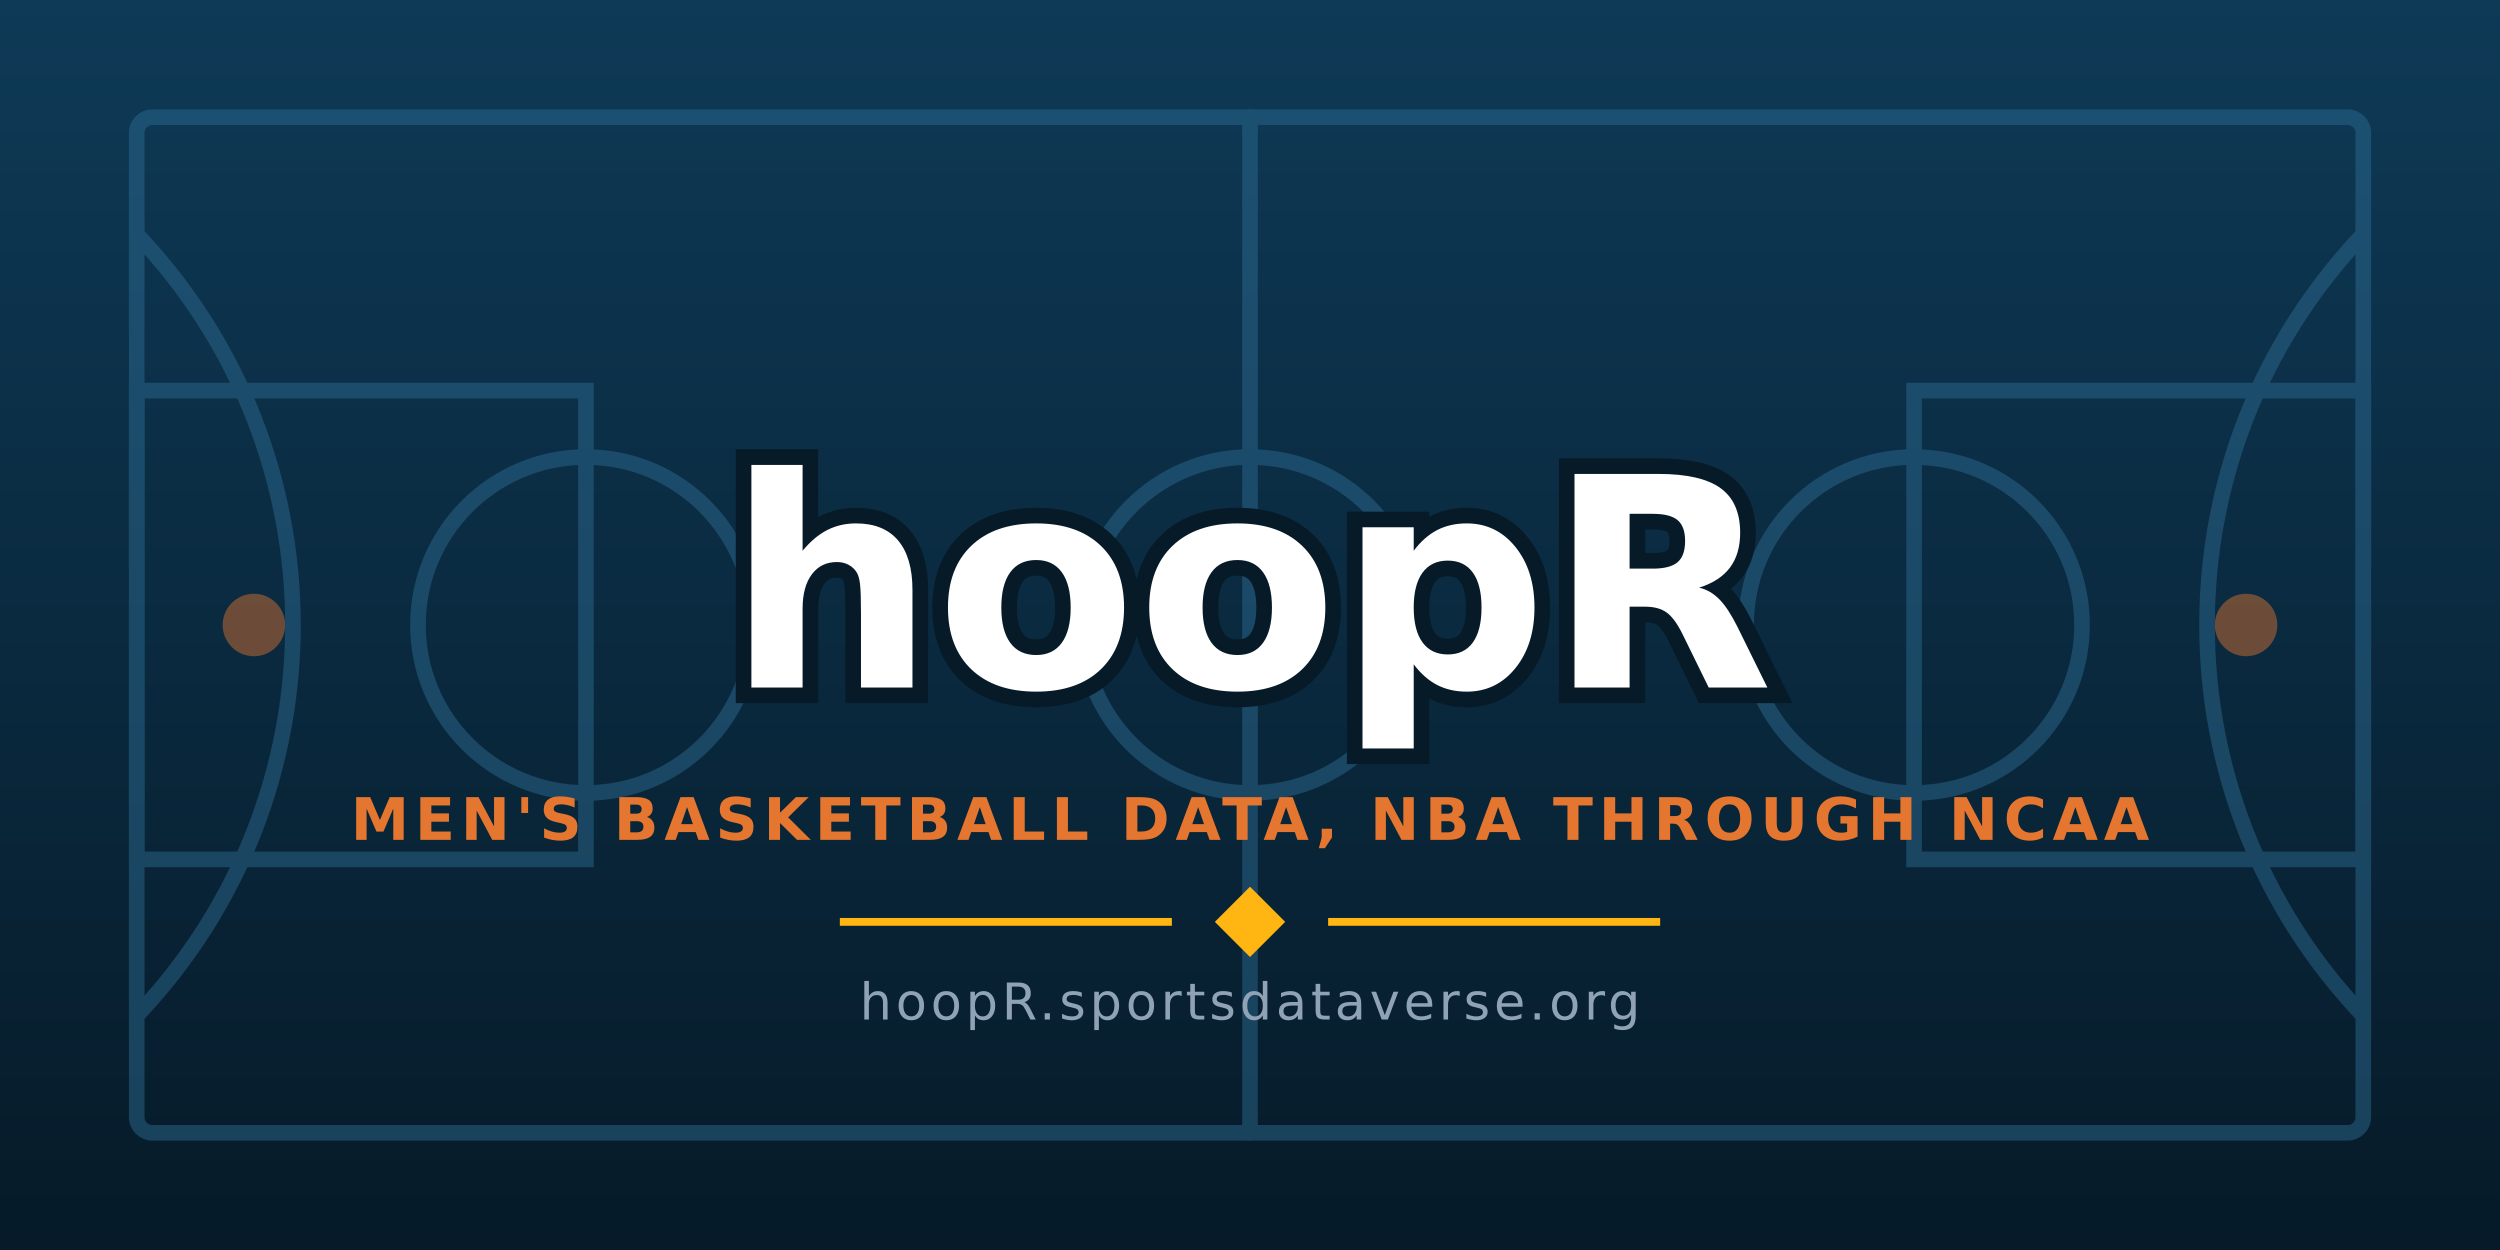
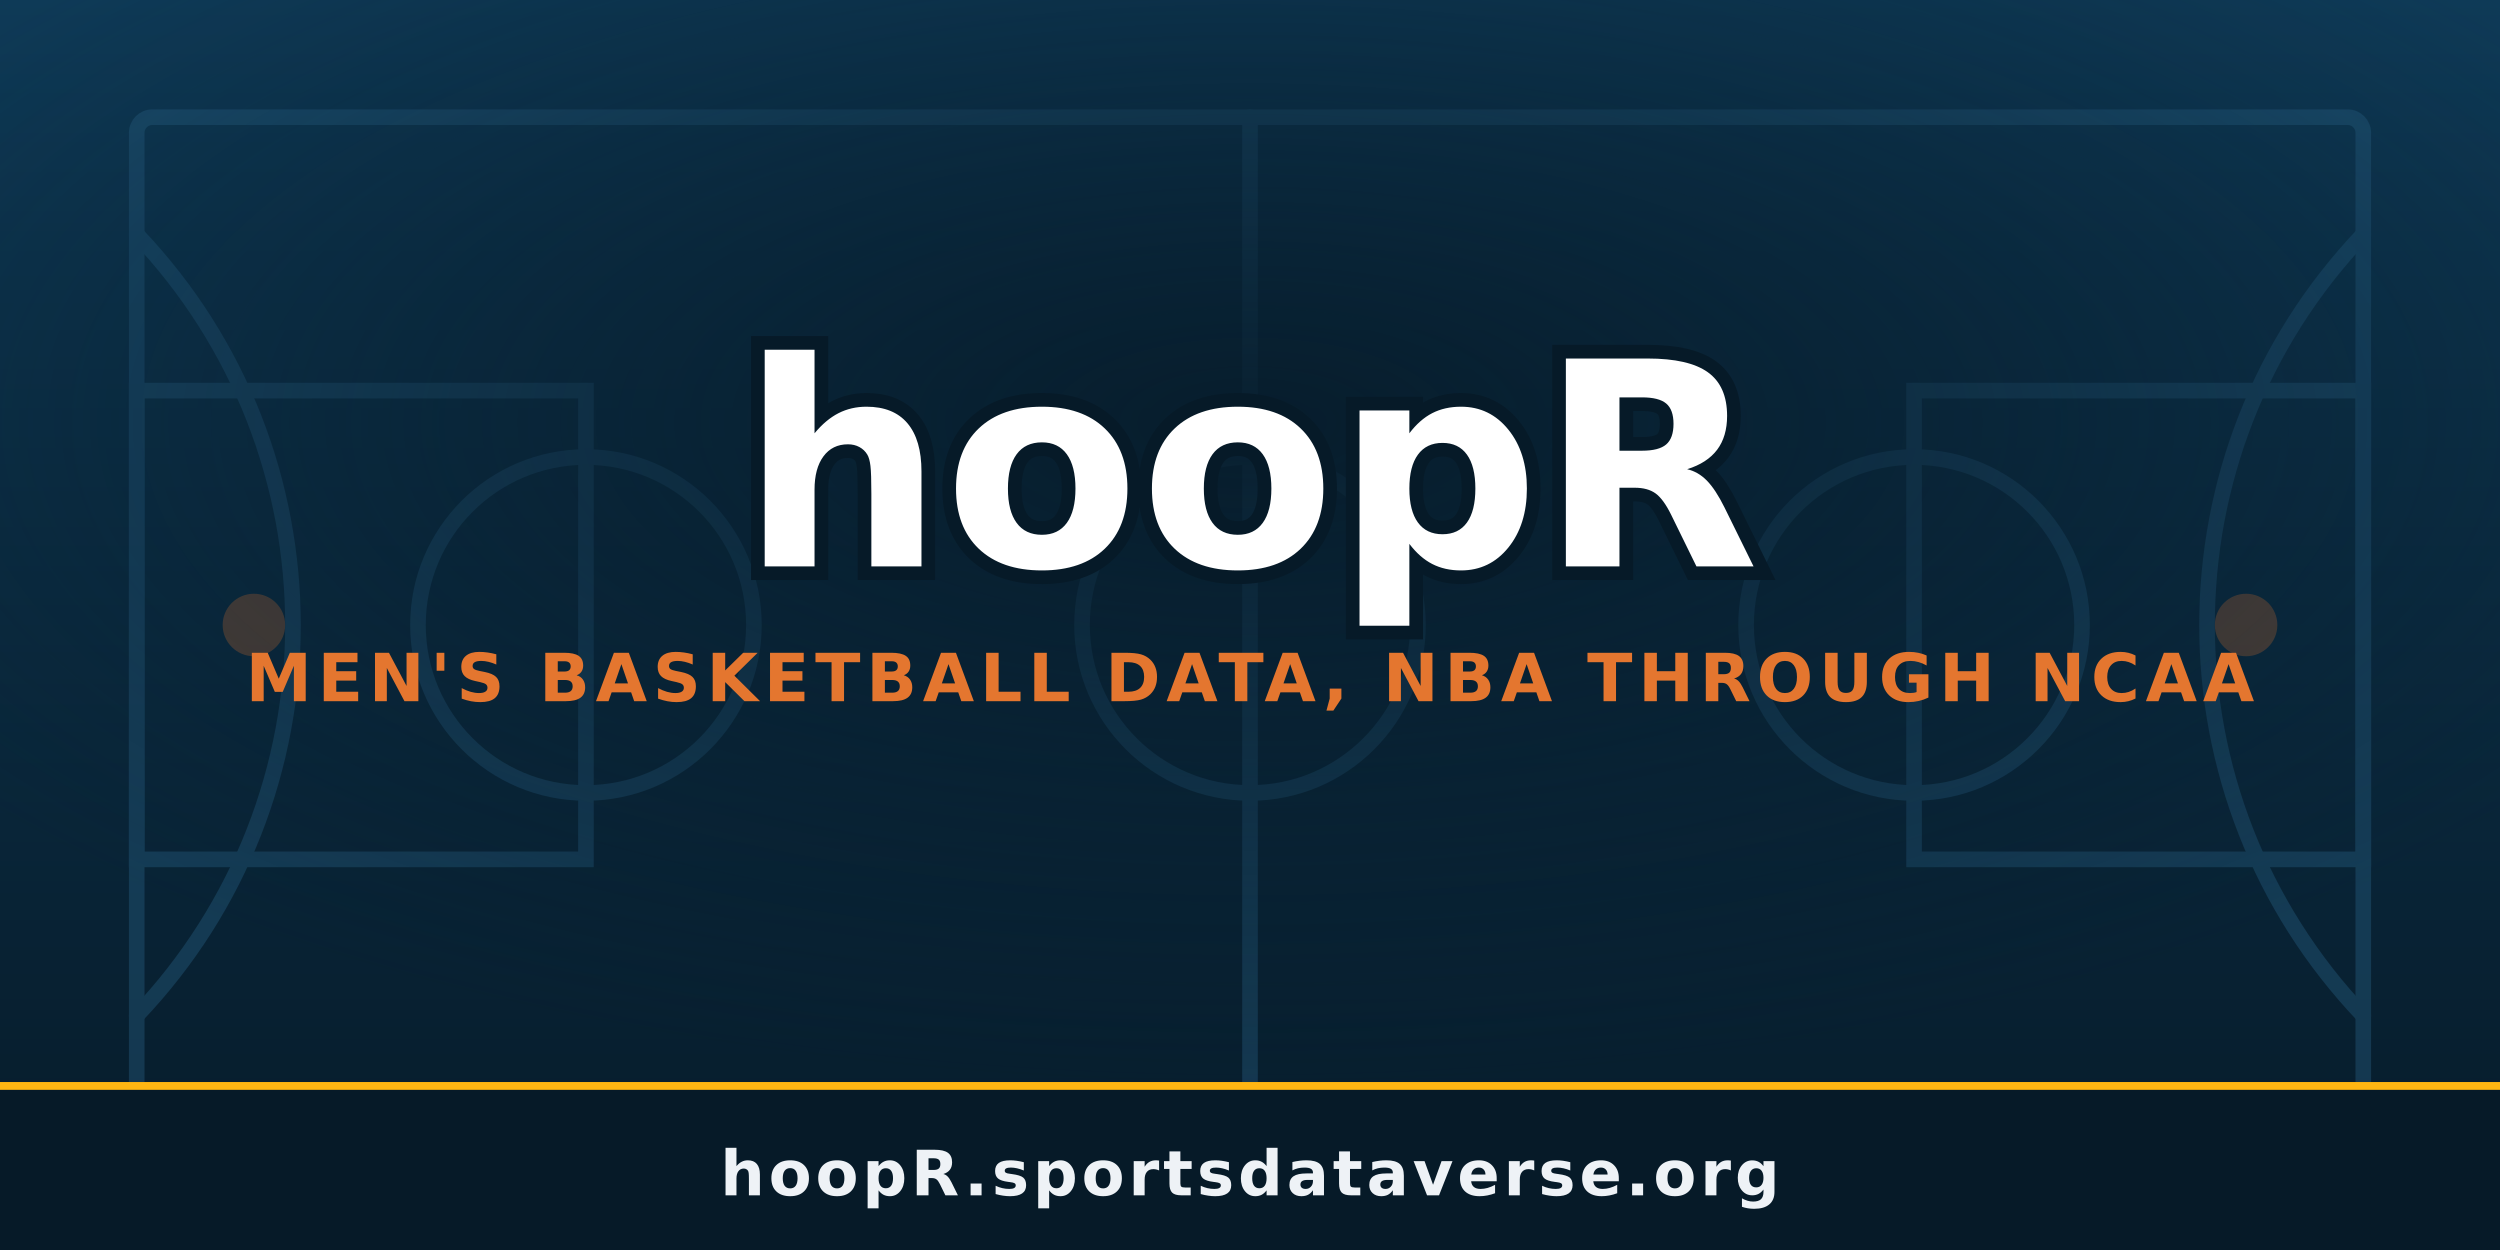
<svg xmlns="http://www.w3.org/2000/svg" width="1280" height="640" viewBox="0 0 1280 640">
  <defs>
    <linearGradient id="field" x1="0" y1="0" x2="0" y2="1">
      <stop offset="0%" stop-color="#0E3A57" />
      <stop offset="100%" stop-color="#061A28" />
    </linearGradient>
+     <radialGradient id="focus" cx="50%" cy="39%" r="62%">
+       <stop offset="0%" stop-color="#061A28" stop-opacity="0.86" />
+       <stop offset="100%" stop-color="#061A28" stop-opacity="0" />
+     </radialGradient>
  </defs>
  <rect width="1280" height="640" fill="url(#field)" />
-   <g opacity="0.45">
+   <g opacity="0.32">
    <g stroke="#2E6E96" stroke-width="8" fill="none" stroke-linecap="round">
      <rect x="70" y="60" width="1140" height="520" rx="8" />
      <path d="M640,60 V580" />
      <circle cx="640" cy="320" r="86" />
      <rect x="70" y="200" width="230" height="240" />
      <circle cx="300" cy="320" r="86" />
      <path d="M70,120 A290,290 0 0 1 70,520" />
      <rect x="980" y="200" width="230" height="240" />
      <circle cx="980" cy="320" r="86" />
      <path d="M1210,120 A290,290 0 0 0 1210,520" />
    </g>
    <g fill="#E4762F">
      <circle cx="130" cy="320" r="16" />
      <circle cx="1150" cy="320" r="16" />
    </g>
  </g>
-   <text x="640" y="352" text-anchor="middle" font-family="'DejaVu Sans','Segoe UI',Verdana,sans-serif" font-size="150" font-weight="700" stroke="#061A28" stroke-width="16" paint-order="stroke">
+   <rect width="1280" height="554" fill="url(#focus)" />
+   <text x="640" y="290" text-anchor="middle" font-family="'DejaVu Sans','Segoe UI',Verdana,sans-serif" font-size="146" font-weight="700" stroke="#061A28" stroke-width="14" paint-order="stroke">
    <tspan fill="#FFFFFF">hoopR</tspan>
  </text>
-   <text x="640" y="430" text-anchor="middle" font-family="'DejaVu Sans','Segoe UI',Verdana,sans-serif" font-size="30" font-weight="600" fill="#E4762F" letter-spacing="3">MEN'S BASKETBALL DATA, NBA THROUGH NCAA</text>
-   <rect x="430" y="470" width="170" height="4" fill="#FFB612" />
-   <rect x="680" y="470" width="170" height="4" fill="#FFB612" />
-   <polygon points="640,454 658,472 640,490 622,472" fill="#FFB612" />
-   <text x="640" y="522" text-anchor="middle" font-family="'DejaVu Sans','Segoe UI',Verdana,sans-serif" font-size="26" font-weight="400" fill="#8FA3B5" letter-spacing="2">hoopR.sportsdataverse.org</text>
+   <text x="640" y="359" text-anchor="middle" font-family="'DejaVu Sans','Segoe UI',Verdana,sans-serif" font-size="34" font-weight="600" fill="#E4762F" letter-spacing="3">MEN'S BASKETBALL DATA, NBA THROUGH NCAA</text>
+   <rect x="0" y="554" width="1280" height="86" fill="#061A28" />
+   <rect x="0" y="554" width="1280" height="4" fill="#FFB612" />
+   <text x="640" y="612" text-anchor="middle" font-family="'DejaVu Sans','Segoe UI',Verdana,sans-serif" font-size="32" font-weight="600" fill="#EEF2F6" letter-spacing="2">hoopR.sportsdataverse.org</text>
</svg>
